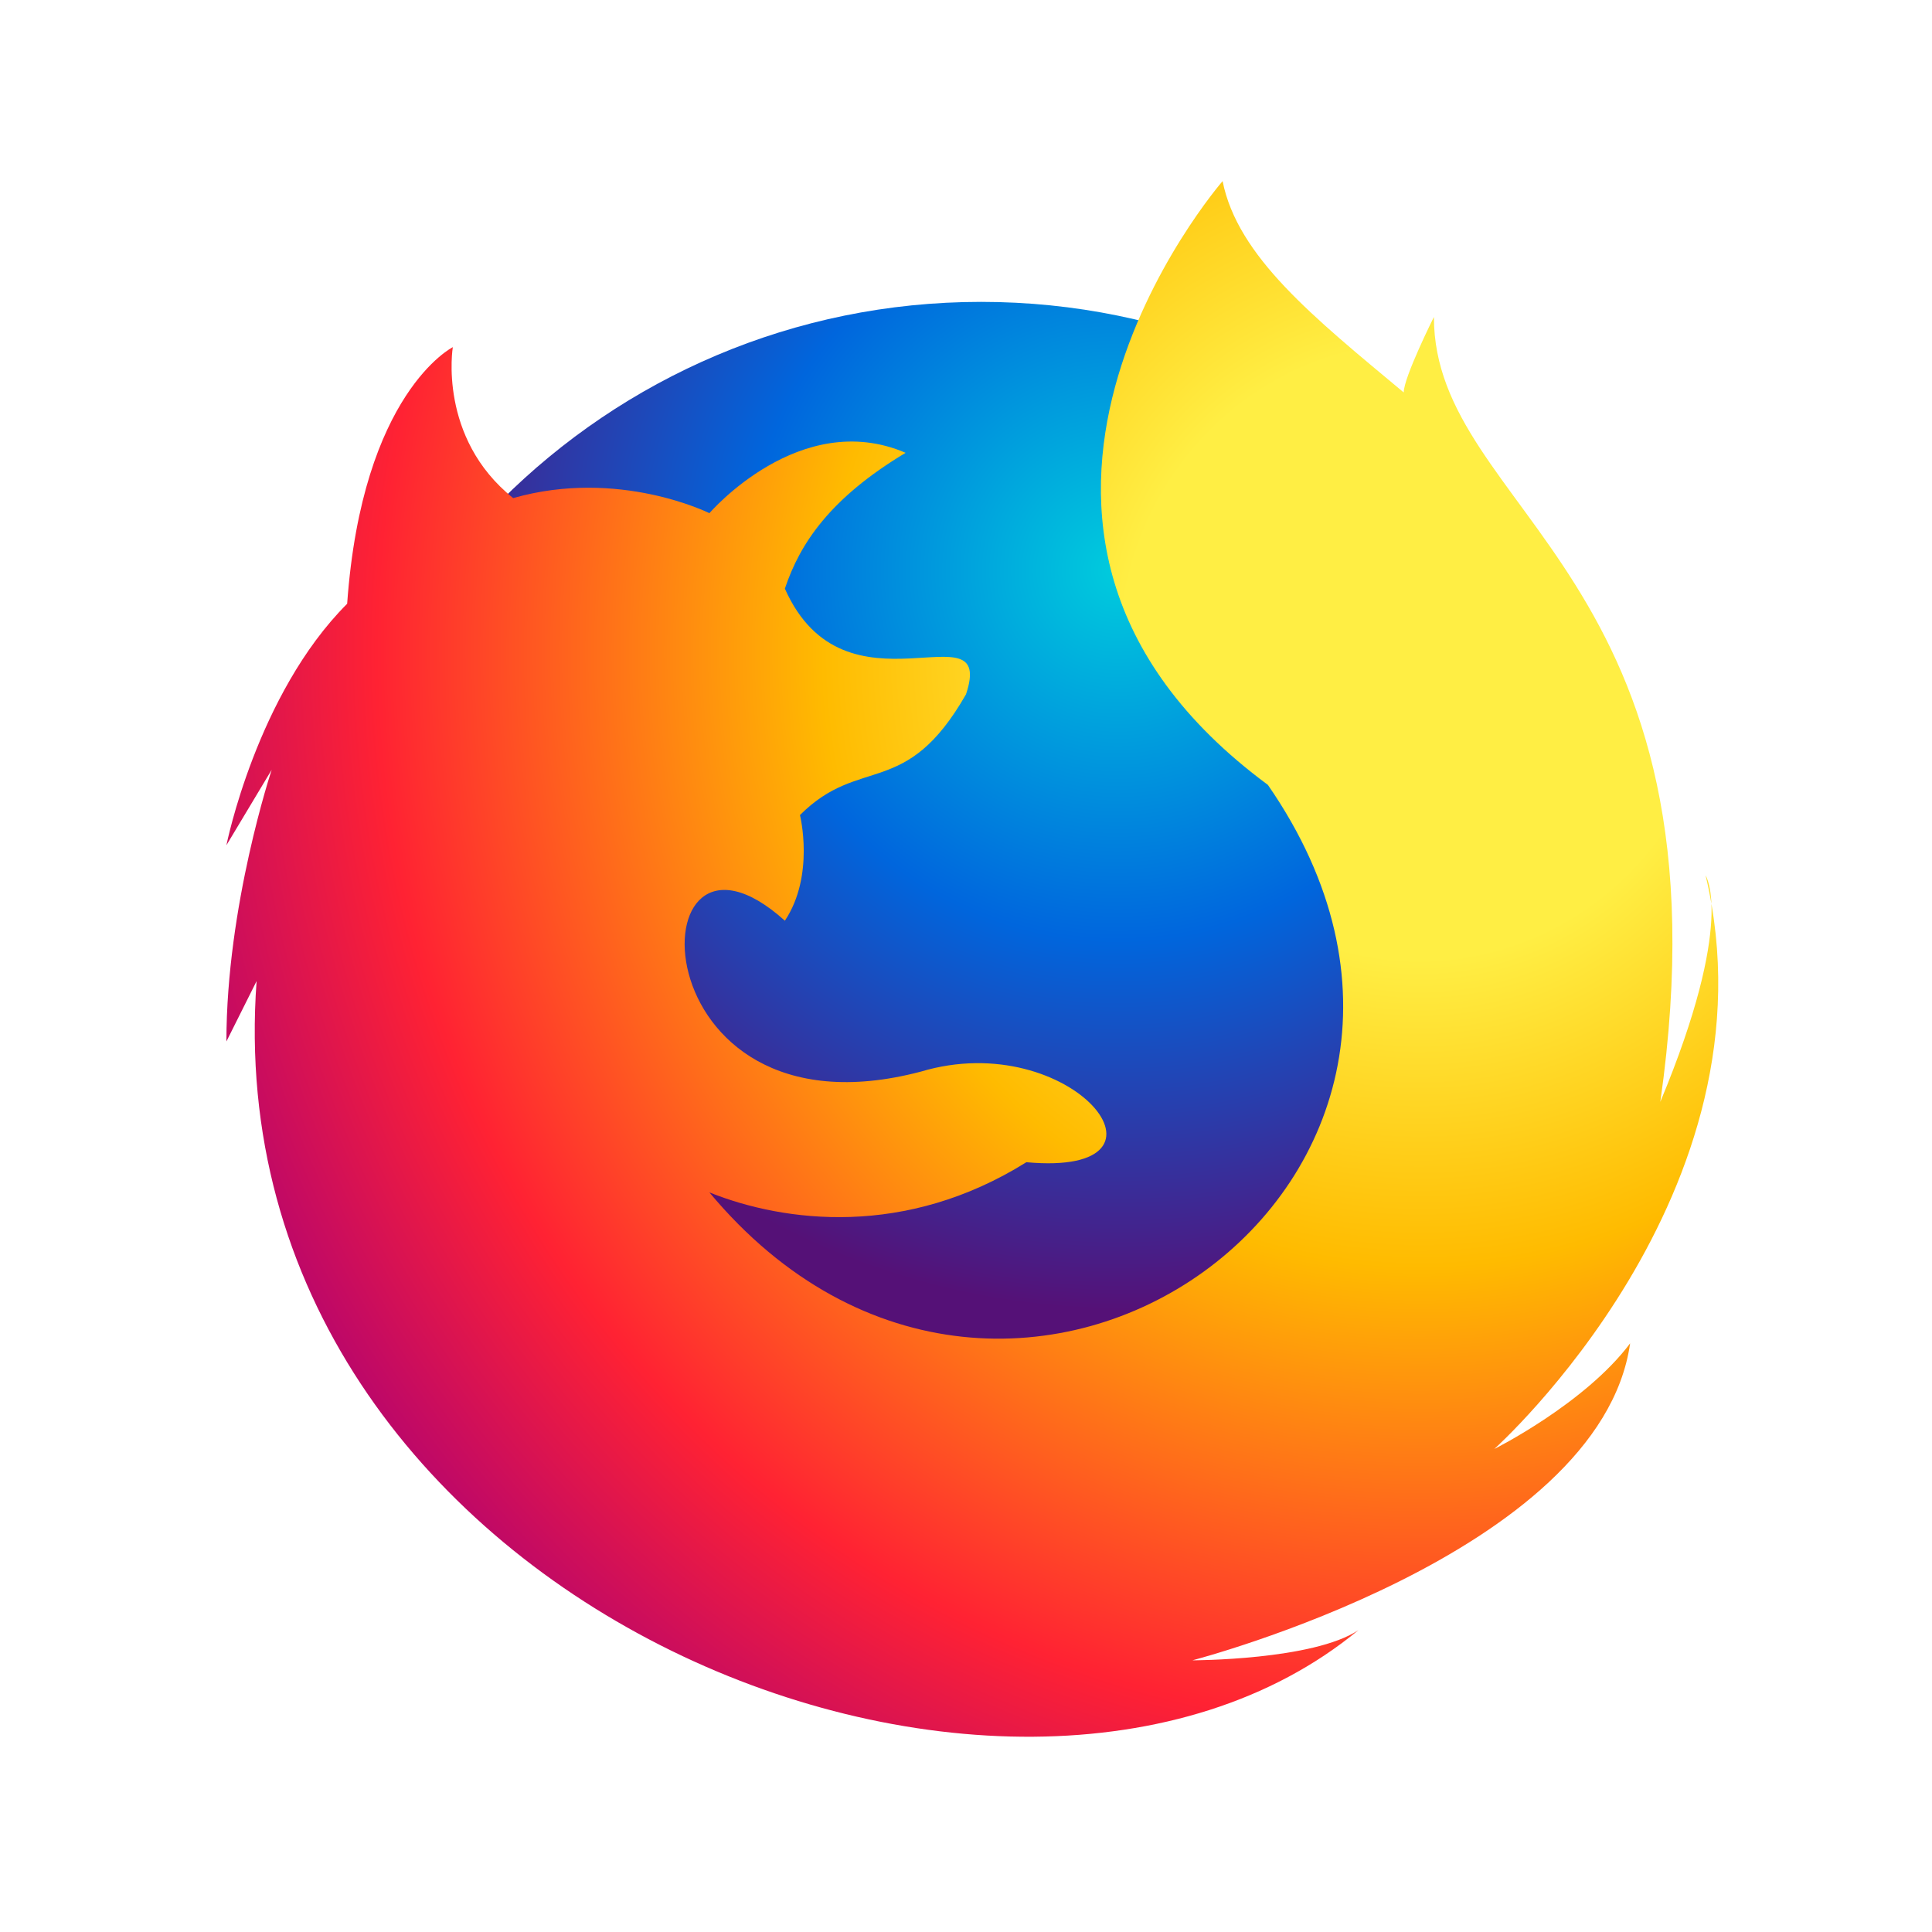
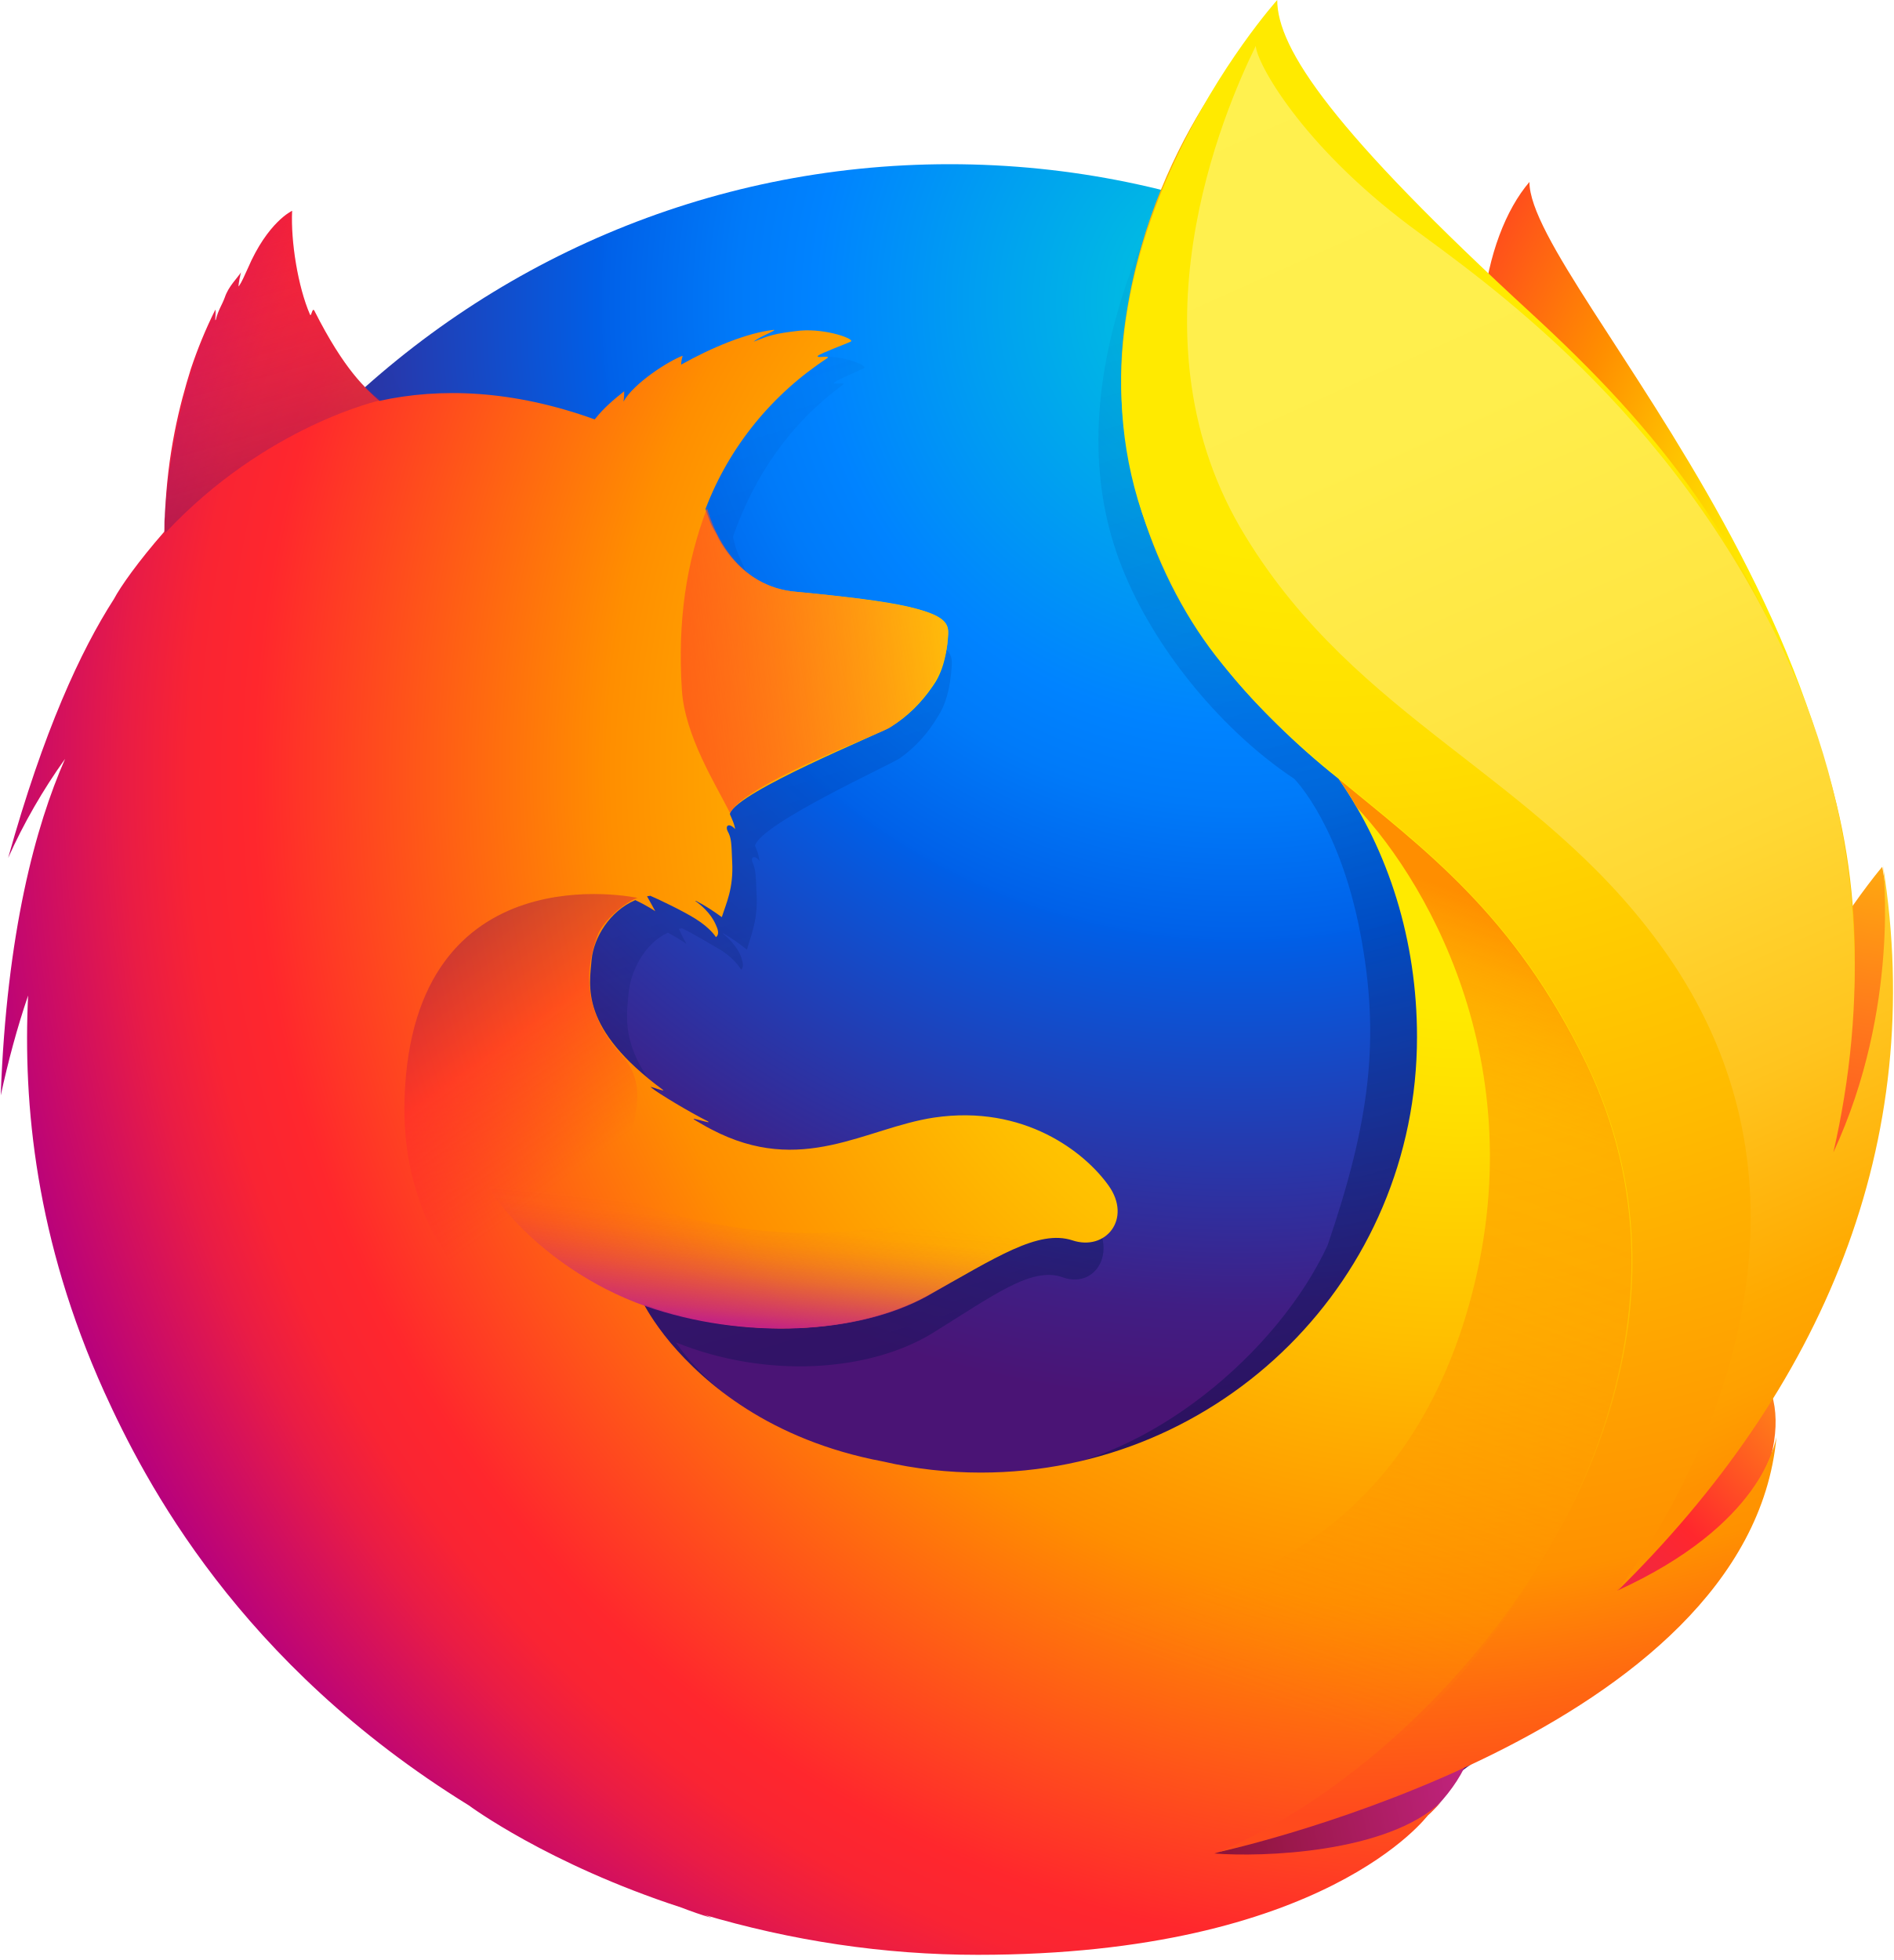
- <svg xmlns="http://www.w3.org/2000/svg" width="18" height="18" viewBox="0 0 512 512">
-   <rect width="512" height="512" rx="15%" fill="none" />
+ <svg xmlns="http://www.w3.org/2000/svg" viewBox="0 0 256 265" version="1.1" preserveAspectRatio="xMidYMid">
  <defs>
-     <radialGradient id="a" cx=".8" cy=".3" r="1">
-       <stop offset=".2" stop-color="#fe4" />
-       <stop offset=".4" stop-color="#fb0" />
-       <stop offset=".7" stop-color="#f23" />
-       <stop offset=".9" stop-color="#a07" />
+     <radialGradient id="SVGID_1_" cx="-14920.226" cy="-8274.071" r="124.382" fx="-14928.161" fy="-8274.071" gradientTransform="matrix(0.7398 2.920152e-02 -4.866920e-02 1.0902 10886.526 9537.696)" gradientUnits="userSpaceOnUse">
+       <stop offset="0.1" style="stop-color:#FFEA00" />
+       <stop offset="0.17" style="stop-color:#FFDE00" />
+       <stop offset="0.28" style="stop-color:#FFBF00" />
+       <stop offset="0.43" style="stop-color:#FF8E00" />
+       <stop offset="0.77" style="stop-color:#FF272D" />
+       <stop offset="0.87" style="stop-color:#E0255A" />
+       <stop offset="0.95" style="stop-color:#CC2477" />
+       <stop offset="1" style="stop-color:#C42482" />
    </radialGradient>
-     <radialGradient id="b" cx=".6" cy=".2" r=".9">
-       <stop offset="0" stop-color="#0cd" />
-       <stop offset=".3" stop-color="#06d" />
-       <stop offset=".6" stop-color="#517" />
+     <radialGradient id="_Path__1_" cx="-8176.534" cy="-7746.301" r="218.273" gradientTransform="matrix(1.1973 0 0 1.1973 9957.373 9315.522)" gradientUnits="userSpaceOnUse">
+       <stop offset="0" style="stop-color:#00CCDA" />
+       <stop offset="0.22" style="stop-color:#0083FF" />
+       <stop offset="0.26" style="stop-color:#007AF9" />
+       <stop offset="0.33" style="stop-color:#0060E8" />
+       <stop offset="0.33" style="stop-color:#005FE7" />
+       <stop offset="0.44" style="stop-color:#2639AD" />
+       <stop offset="0.52" style="stop-color:#401E84" />
+       <stop offset="0.57" style="stop-color:#4A1475" />
    </radialGradient>
+     <linearGradient id="SVGID_2_" gradientUnits="userSpaceOnUse" x1="145.243" y1="481.786" x2="93.837" y2="313.629" gradientTransform="matrix(1 0 0 1 0 -286)">
+       <stop offset="0" style="stop-color:#000F43;stop-opacity:0.4" />
+       <stop offset="0.48" style="stop-color:#001962;stop-opacity:0.17" />
+       <stop offset="1" style="stop-color:#002079;stop-opacity:0" />
+     </linearGradient>
+     <radialGradient id="SVGID_3_" cx="-9132.676" cy="-6696.7" r="73.626" gradientTransform="matrix(1.1875 0.1168 -0.1168 1.1875 10322.184 9194.845)" gradientUnits="userSpaceOnUse">
+       <stop offset="0" style="stop-color:#FFEA00" />
+       <stop offset="0.5" style="stop-color:#FF272D" />
+       <stop offset="1" style="stop-color:#C42482" />
+     </radialGradient>
+     <radialGradient id="SVGID_4_" cx="-9139.338" cy="-6767.297" r="122.948" gradientTransform="matrix(1.1875 0.1168 -0.1168 1.1875 10322.184 9194.845)" gradientUnits="userSpaceOnUse">
+       <stop offset="0" style="stop-color:#FFE900" />
+       <stop offset="0.16" style="stop-color:#FFAF0E" />
+       <stop offset="0.32" style="stop-color:#FF7A1B" />
+       <stop offset="0.47" style="stop-color:#FF4E26" />
+       <stop offset="0.62" style="stop-color:#FF2C2E" />
+       <stop offset="0.76" style="stop-color:#FF1434" />
+       <stop offset="0.89" style="stop-color:#FF0538" />
+       <stop offset="1" style="stop-color:#FF0039" />
+     </radialGradient>
+     <radialGradient id="SVGID_5_" cx="-9121.947" cy="-6653.326" r="112.818" gradientTransform="matrix(1.1875 0.1168 -0.1168 1.1875 10322.184 9194.845)" gradientUnits="userSpaceOnUse">
+       <stop offset="0" style="stop-color:#FF272D" />
+       <stop offset="0.5" style="stop-color:#C42482" />
+       <stop offset="0.99" style="stop-color:#620700" />
+     </radialGradient>
+     <radialGradient id="SVGID_6_" cx="227.574" cy="408.42" r="215.776" fx="235.292" fy="404.605" gradientTransform="matrix(0.9734 0 0 0.9734 -29.4728 -291.7491)" gradientUnits="userSpaceOnUse">
+       <stop offset="0.16" style="stop-color:#FFEA00" />
+       <stop offset="0.23" style="stop-color:#FFDE00" />
+       <stop offset="0.37" style="stop-color:#FFBF00" />
+       <stop offset="0.54" style="stop-color:#FF8E00" />
+       <stop offset="0.76" style="stop-color:#FF272D" />
+       <stop offset="0.8" style="stop-color:#F92433" />
+       <stop offset="0.84" style="stop-color:#E91C45" />
+       <stop offset="0.89" style="stop-color:#CF0E62" />
+       <stop offset="0.94" style="stop-color:#B5007F" />
+     </radialGradient>
+     <radialGradient id="SVGID_7_" cx="215.202" cy="308.35" r="245.92" gradientTransform="matrix(0.9734 0 0 0.9734 -29.4728 -291.7491)" gradientUnits="userSpaceOnUse">
+       <stop offset="0.28" style="stop-color:#FFEA00" />
+       <stop offset="0.4" style="stop-color:#FFDD00" />
+       <stop offset="0.63" style="stop-color:#FFBA00" />
+       <stop offset="0.86" style="stop-color:#FF9100" />
+       <stop offset="0.93" style="stop-color:#FF6711" />
+       <stop offset="0.99" style="stop-color:#FF4A1D" />
+     </radialGradient>
+     <linearGradient id="SVGID_8_" gradientUnits="userSpaceOnUse" x1="-9348.662" y1="-6754.194" x2="-9266.217" y2="-6775.209" gradientTransform="matrix(1.22 0.12 -0.12 1.22 10634.76 9460)">
+       <stop offset="0" style="stop-color:#C42482;stop-opacity:0.5" />
+       <stop offset="0.47" style="stop-color:#FF272D;stop-opacity:0.5" />
+       <stop offset="0.49" style="stop-color:#FF2C2C;stop-opacity:0.51" />
+       <stop offset="0.68" style="stop-color:#FF7A1A;stop-opacity:0.72" />
+       <stop offset="0.83" style="stop-color:#FFB20D;stop-opacity:0.87" />
+       <stop offset="0.94" style="stop-color:#FFD605;stop-opacity:0.96" />
+       <stop offset="1" style="stop-color:#FFE302" />
+     </linearGradient>
+     <linearGradient id="SVGID_9_" gradientUnits="userSpaceOnUse" x1="103.092" y1="-1126.781" x2="88.439" y2="-1164.334" gradientTransform="matrix(0.99 0.1 -0.1 0.99 -175.62 1176.21)">
+       <stop offset="0" style="stop-color:#891551;stop-opacity:0.6" />
+       <stop offset="1" style="stop-color:#C42482;stop-opacity:0" />
+     </linearGradient>
+     <linearGradient id="SVGID_10_" gradientUnits="userSpaceOnUse" x1="-193.279" y1="534.177" x2="-168.009" y2="562.877" gradientTransform="matrix(0.99 0.1 -0.1 0.99 303.51 -384.2)">
+       <stop offset="1.000000e-02" style="stop-color:#891551;stop-opacity:0.5" />
+       <stop offset="0.48" style="stop-color:#FF272D;stop-opacity:0.5" />
+       <stop offset="1" style="stop-color:#FF272D;stop-opacity:0" />
+     </linearGradient>
+     <linearGradient id="SVGID_11_" gradientUnits="userSpaceOnUse" x1="-144.684" y1="583.677" x2="-144.665" y2="563.596" gradientTransform="matrix(0.99 0.1 -0.1 0.99 303.51 -384.2)">
+       <stop offset="0" style="stop-color:#C42482" />
+       <stop offset="8.000000e-02" style="stop-color:#C42482;stop-opacity:0.81" />
+       <stop offset="0.21" style="stop-color:#C42482;stop-opacity:0.57" />
+       <stop offset="0.33" style="stop-color:#C42482;stop-opacity:0.36" />
+       <stop offset="0.45" style="stop-color:#C42482;stop-opacity:0.2" />
+       <stop offset="0.56" style="stop-color:#C42482;stop-opacity:9.000000e-02" />
+       <stop offset="0.67" style="stop-color:#C42482;stop-opacity:2.000000e-02" />
+       <stop offset="0.77" style="stop-color:#C42482;stop-opacity:0" />
+     </linearGradient>
+     <linearGradient id="SVGID_12_" gradientUnits="userSpaceOnUse" x1="166.591" y1="295.714" x2="248.667" y2="479.246" gradientTransform="matrix(1 0 0 1 0 -286)">
+       <stop offset="0" style="stop-color:#FFF14F" />
+       <stop offset="0.27" style="stop-color:#FFEE4C" />
+       <stop offset="0.45" style="stop-color:#FFE643" />
+       <stop offset="0.61" style="stop-color:#FFD834" />
+       <stop offset="0.76" style="stop-color:#FFC41E" />
+       <stop offset="0.89" style="stop-color:#FFAB02" />
+       <stop offset="0.9" style="stop-color:#FFA900" />
+       <stop offset="0.95" style="stop-color:#FFA000" />
+       <stop offset="1" style="stop-color:#FF9100" />
+     </linearGradient>
+     <linearGradient id="SVGID_13_" gradientUnits="userSpaceOnUse" x1="182.888" y1="401.274" x2="144.011" y2="505.662" gradientTransform="matrix(1 0 0 1 0 -286)">
+       <stop offset="0" style="stop-color:#FF8E00" />
+       <stop offset="4.000000e-02" style="stop-color:#FF8E00;stop-opacity:0.86" />
+       <stop offset="8.000000e-02" style="stop-color:#FF8E00;stop-opacity:0.73" />
+       <stop offset="0.13" style="stop-color:#FF8E00;stop-opacity:0.63" />
+       <stop offset="0.18" style="stop-color:#FF8E00;stop-opacity:0.56" />
+       <stop offset="0.23" style="stop-color:#FF8E00;stop-opacity:0.51" />
+       <stop offset="0.28" style="stop-color:#FF8E00;stop-opacity:0.5" />
+       <stop offset="0.39" style="stop-color:#FF8E00;stop-opacity:0.48" />
+       <stop offset="0.52" style="stop-color:#FF8E00;stop-opacity:0.42" />
+       <stop offset="0.68" style="stop-color:#FF8E00;stop-opacity:0.31" />
+       <stop offset="0.84" style="stop-color:#FF8E00;stop-opacity:0.17" />
+       <stop offset="1" style="stop-color:#FF8E00;stop-opacity:0" />
+     </linearGradient>
  </defs>
-   <g transform="scale(4)">
-     <circle cx="65" cy="65" r="45" fill="url(#b)" />
-     <path d="M17 65c-3 41 50 62 73 43c-3 2-11 2-11 2s27-7 29-21c-3 4-9 7-9 7s19-17 14-38c0 0 2 3-3 15c5-35-15-39-15-52c0 0-2 4-2 5c-6-5-11-9-12-14c0 0-20 23 3 40c18 26-17 51-37 27c5 2 13 3 21-2c11 1 3-9-7-6c-19 5-19-19-9-10c2-3 1-7 1-7c4-4 7-1 11-8c2-6-8 2-12-7c1-3 3-6 8-9c-7-3-13 4-13 4s-6-3-13-1c-5-4-4-10-4-10s-6 3-7 17c-6 6-8 16-8 16l3-5c0 0-3 9-3 18" fill="url(#a)" />
+   <g>
+     <path fill="url(#SVGID_1_)" d="M206.8,24.6c-6.4,7.5-9.4,24.3-2.9,41.4s16.5,13.4,22.7,30.8c8.2,23,4.4,53.9,4.4,53.9 s9.9,28.6,16.8-1.8C263.1,91.8,206.8,38.7,206.8,24.6z" />
+     <path id="_Path_" fill="url(#_Path__1_)" d="M128.4,261.7c65.9,0,119.2-53.6,119.2-119.8S194.2,22.2,128.4,22.2S9.3,75.8 9.3,141.9   C9.2,208.1,62.6,261.7,128.4,261.7z" />
+     <path fill="url(#SVGID_2_)" d="M217.7,215.8c-2.6,1.8-5.3,3.4-8.1,4.9c3.7-5.5,7.2-11.1,10.3-16.9c2.5-2.8,4.9-5.5,6.8-8.5   c0.9-1.5,2-3.2,3.1-5.3c6.7-12.1,14.1-31.6,14.3-51.6v-1.5c0-5-0.5-10.1-1.5-15c0.1,0.4,0.1,0.8,0.2,1.2c-0.1-0.3-0.1-0.6-0.2-0.9   c0.1,0.5,0.2,1.1,0.3,1.6c1.4,11.6,0.4,22.9-4.5,31.3c-0.1,0.1-0.2,0.2-0.2,0.4c2.5-12.7,3.4-26.7,0.6-40.7c0,0-1.1-6.8-9.5-27.5   c-4.8-11.9-13.4-21.7-20.9-28.8c-6.6-8.2-12.7-13.7-16-17.2c-6.9-7.3-9.8-12.8-11-16.3c-1-0.5-14.3-13.4-15.3-13.9   c-5.8,9-23.9,37-15.3,63.1c3.9,11.9,13.8,24.2,24.2,31.1c0.5,0.5,6.2,6.7,8.9,20.7c2.8,14.5,1.3,25.7-4.4,42.4   c-6.8,14.6-24.2,29.1-40.5,30.6c-34.8,3.2-47.6-17.5-47.6-17.5c12.4,5,26.2,3.9,34.6-1.2c8.4-5.2,13.5-9.1,17.7-7.6   c4.1,1.5,7.3-2.9,4.4-7.5c-4.6-7.1-13-10.7-21.3-9.3c-8.4,1.4-16.2,8.1-27.2,1.6c-0.7-0.4-1.4-0.9-2.1-1.4s2.4,0.7,1.6,0.2   c-2.1-1.2-6-3.7-6.9-4.6c-0.2-0.2,1.7,0.6,1.5,0.4c-10.3-8.5-9-14.3-8.7-17.9c0.3-2.9,2.1-6.6,5.3-8.1c1.5,0.8,2.5,1.5,2.5,1.5   s-0.7-1.3-1-2c0.1-0.1,0.2,0,0.4-0.1c1.3,0.6,4,2.2,5.5,3.1c1.9,1.3,2.5,2.5,2.5,2.5s0.5-0.3,0.1-1.4c-0.1-0.5-0.7-2-2.6-3.5h0.1   c1.1,0.6,2.2,1.4,3.2,2.2c0.5-1.9,1.5-3.9,1.3-7.5c-0.1-2.5-0.1-3.2-0.5-4.2c-0.4-0.8,0.2-1.2,0.9-0.3c-0.1-0.7-0.3-1.4-0.6-2v-0.1   c0.9-3,18.3-10.9,19.6-11.8c2.1-1.5,3.8-3.4,5.1-5.6c1-1.5,1.7-3.7,1.9-7c0.1-2.4-1-4-18.7-5.8c-4.8-0.5-7.7-4-9.3-7.2   c-0.3-0.7-0.6-1.3-0.9-2s-0.5-1.5-0.7-2.3c2.9-8.3,7.7-15.3,14.9-20.6c0.4-0.4-1.6,0.1-1.2-0.3c0.5-0.4,3.4-1.6,4-1.9   c0.7-0.3-2.9-1.9-6.1-1.5s-3.9,0.8-5.7,1.5c0.7-0.7,3-1.7,2.5-1.6c-3.5,0.5-7.8,2.6-11.5,4.9c0-0.4,0.1-0.8,0.2-1.2   c-1.7,0.7-6,3.7-7.2,6.2c0.1-0.5,0.1-1,0.1-1.5c-1.3,1.1-2.5,2.3-3.5,3.7L85,60.5c-10-4-18.9-4.3-26.3-2.5c-1.6-1.6-2.4-0.4-6.2-8.6   c-0.3-0.5,0.2,0.5,0,0c-0.6-1.6,0.4,2.1,0,0c-6.2,5-14.4,10.6-18.4,14.5c0,0.2,4.6-1.3,0,0c-1.6,0.5-1.5,1.4-1.7,10.1   c-0.1,0.7,0,1.4-0.1,2c-3.2,4-5.3,7.4-6.1,9.2c-4.1,7-8.6,18-12.9,35.3c1.9-4.7,4.2-9.2,6.9-13.5c-3.6,9.2-7.1,23.7-7.8,45.9   c0.9-4.6,2-9.1,3.4-13.6c-0.9,18.5,2.3,36.9,9.3,54c2.5,6.1,6.6,15.4,13.7,25.6c22.2,23.3,53.4,37.8,88,37.8   C162.9,256.7,195.4,240.9,217.7,215.8z" />
+     <path fill="url(#SVGID_3_)" d="M190.9,232.7c43.7-5.1,63.1-50.1,38.2-51C206.7,181,170.2,235.1,190.9,232.7z" />
+     <path fill="url(#SVGID_4_)" d="M232.3,172.5c30.1-17.5,22.2-55.3,22.2-55.3s-11.6,13.5-19.5,35C227.3,173.5,214.2,183.1,232.3,172.5   z" />
+     <path fill="url(#SVGID_5_)" d="M136.8,255.1c42,13.4,78-19.7,55.8-30.7C172.4,214.5,116.9,248.8,136.8,255.1z" />
+     <path fill="url(#SVGID_6_)" d="M235.5,188.6c1-1.4,2.4-6,3.6-8.1c7.4-12,7.5-21.5,7.5-21.7c4.5-22.3,4.1-31.5,1.3-48.3   c-2.2-13.6-11.9-33.1-20.3-42.4c-8.6-9.7-2.6-6.5-10.9-13.6c-7.3-8.1-14.5-16.2-18.3-19.4c-28-23.4-27.4-28.4-26.8-29.2   c-0.1,0.1-0.2,0.2-0.4,0.4c-0.3-1.3-0.6-2.4-0.6-2.4S155.2,19.1,152,44.6c-2.1,16.6,4.1,34,13.2,45.1c4.7,5.8,10,11,15.8,15.6l0,0   c6.8,9.8,10.6,21.9,10.6,34.9c0,32.6-26.4,58.9-59,58.9c-4.4,0-8.9-0.5-13.2-1.5c-15.4-2.9-24.2-10.7-28.7-16   c-2.5-3-3.6-5.2-3.6-5.2c13.8,4.9,29,3.9,38.3-1.2c9.3-5.2,15-9,19.6-7.5c4.5,1.5,8.1-2.9,4.9-7.4c-3.2-4.5-11.4-11-23.6-9.2   c-9.3,1.4-17.9,8-30.1,1.6c-0.8-0.4-1.6-0.9-2.3-1.3c-0.8-0.5,2.6,0.7,1.8,0.2c-2.4-1.2-6.6-3.7-7.7-4.6c-0.2-0.2,1.8,0.6,1.7,0.4   c-11.4-8.4-10-14.1-9.7-17.7c0.3-2.9,2.4-6.5,5.9-8c1.7,0.8,2.7,1.5,2.7,1.5s-0.7-1.3-1.1-2c0.1-0.1,0.3,0,0.4-0.1   c1.4,0.6,4.5,2.1,6.1,3.1c2.1,1.3,2.8,2.5,2.8,2.5s0.6-0.3,0.1-1.4c-0.2-0.5-0.8-2-2.9-3.5h0.1c1.2,0.6,2.4,1.4,3.5,2.2   c0.6-1.9,1.6-3.9,1.4-7.5c-0.1-2.5-0.1-3.2-0.6-4.1c-0.4-0.8,0.2-1.2,1-0.3c-0.1-0.7-0.4-1.3-0.7-2V110c1-3,20.3-10.8,21.7-11.7   c2.3-1.4,4.2-3.3,5.7-5.5c1.1-1.5,1.9-3.7,2.1-7c0.1-1.5-0.4-2.6-5.5-3.8c-3.1-0.7-7.8-1.3-15.2-2c-5.3-0.5-8.5-3.9-10.3-7.1   c-0.3-0.7-0.7-1.3-1-1.9c-0.3-0.7-0.6-1.5-0.8-2.2c3.2-8.4,9-15.5,16.5-20.4c0.4-0.4-1.7,0.1-1.3-0.3c0.5-0.4,3.8-1.6,4.4-1.9   c0.8-0.3-3.2-1.8-6.8-1.5c-3.6,0.4-4.3,0.7-6.3,1.5c0.8-0.7,3.3-1.6,2.7-1.6C101,45,96.2,47,92.1,49.3c0-0.4,0.1-0.8,0.2-1.2   c-1.9,0.7-6.6,3.7-8,6.2c0.1-0.5,0.1-1,0.1-1.4c-1.4,1.1-2.8,2.3-3.9,3.7l-0.1,0.1c-11.1-4-20.9-4.3-29.1-2.5   c-1.8-1.6-4.7-4.1-8.8-12.2c-0.3-0.5-0.4,1-0.6,0.5c-1.6-3.7-2.6-9.8-2.4-14c0,0-3.3,1.5-6,7.8c-0.5,1.1-0.8,1.8-1.2,2.4   c-0.2,0.2,0.3-2.1,0.3-1.9c-0.5,0.8-1.7,1.9-2.2,3.4c-0.4,1.1-0.9,1.7-1.2,3l-0.1,0.1c0-0.4,0.1-1.6,0-1.4c-1.3,2.6-2.4,5.3-3.3,8   c-1.5,4.8-3.2,11.4-3.5,20c-0.1,0.6,0,1.4-0.1,2c-3.5,4-5.9,7.4-6.8,9.1c-4.5,7-9.5,17.8-14.3,35c2.1-4.7,4.7-9.2,7.7-13.4   c-4,9.1-7.9,23.5-8.7,45.5c1-4.6,2.2-9.1,3.7-13.5c-0.7,14.7,1,33,10.3,53.6c5.5,12.1,18.2,36.7,49.3,55.9l0,0   c0,0,10.6,7.9,28.7,13.8c1.3,0.5,2.7,1,4.1,1.4c-0.4-0.2-0.9-0.4-1.3-0.5c12.1,3.6,24.6,5.5,37.3,5.5c47,0,60.9-18.9,60.9-18.9   l-0.1,0.1c0.7-0.6,1.3-1.3,1.9-1.9c-7.4,7-24.4,7.5-30.7,7c10.8-3.2,17.9-5.9,31.7-11.1c1.6-0.6,3.3-1.3,5-2.1l0.5-0.3   c0.3-0.2,0.7-0.3,1-0.5c6.7-3.2,13.1-7.1,18.9-11.8c13.9-11.1,16.9-21.9,18.5-29c-0.2,0.7-0.9,2.3-1.4,3.3   c-3.6,7.6-11.5,12.4-20.1,16.4c4.1-5.4,7.9-11,11.4-16.8C232.5,195.9,233.3,191.5,235.5,188.6z" />
+     <path fill="url(#SVGID_7_)" d="M218.6,215.1c5.7-6.2,10.7-13.4,14.6-21.5c9.9-20.8,25.2-55.5,13.2-91.6   c-9.5-28.6-22.6-44.2-39.2-59.5c-27-24.8-34.5-35.9-34.5-42.5c0,0-31.2,34.7-17.7,71s41.2,34.9,59.5,72.7   c21.6,44.5-17.4,93.1-49.7,106.7c2-0.4,71.7-16.2,75.4-56.1C240,195,238.4,206.1,218.6,215.1z" />
+     <path fill="url(#SVGID_8_)" d="M128.2,85.8c0.1-2.4-1.1-3.9-20.6-5.8c-8-0.7-11.1-8.1-12-11.3c-2.8,7.4-4,15.2-3.4,24.6   c0.4,6.2,4.6,12.8,6.5,16.6c0,0,0.4-0.6,0.6-0.8c3.7-3.9,19.3-9.8,20.8-10.6C121.8,97.5,128,93,128.2,85.8z" />
+     <path fill="url(#SVGID_9_)" d="M42.5,42c-0.3-0.5-0.4,1-0.6,0.5c-1.6-3.7-2.6-9.7-2.3-14c0,0-3.3,1.5-6,7.8   c-0.5,1.1-0.8,1.8-1.2,2.4c-0.2,0.2,0.3-2.1,0.3-1.9c-0.5,0.8-1.7,1.9-2.2,3.3c-0.4,1.1-0.9,1.8-1.2,3.2c-0.1,0.4,0.1-1.7,0-1.4   c-6.4,12.3-7.6,30.9-6.9,30.1C36,57.5,51.5,54.1,51.5,54.1C49.6,52.9,46,49.3,42.5,42L42.5,42z" />
+     <path fill="url(#SVGID_10_)" d="M93.9,193.4c-18.7-8-40-19.3-39.2-44.9c1.1-33.7,31.5-27.1,31.5-27.1c-1.1,0.3-4.2,2.5-5.3,4.8   c-1.1,2.9-3.2,9.5,3.1,16.4c10,10.8-20.5,25.6,26.5,53.6C111.7,196.8,99.5,195.8,93.9,193.4L93.9,193.4z" />
+     <path fill="url(#SVGID_11_)" d="M87.3,176.6c13.3,4.6,28.7,3.8,38-1.3c6.2-3.5,14.2-9,19-7.6c-4.2-1.7-7.4-2.5-11.3-2.6   c-0.7,0-1.4,0-2.1-0.1c-1.4,0-2.8,0.1-4.2,0.2c-2.4,0.2-5,1.7-7.4,1.5c-0.1,0,2.3-1,2.1-1c-1.3,0.3-2.7,0.3-4.1,0.5   c-0.9,0.1-1.7,0.2-2.7,0.3c-27.7,2.3-51-15-51-15C61.6,158.1,72.5,171.4,87.3,176.6L87.3,176.6z" />
+     <path fill="url(#SVGID_12_)" d="M218.5,215.3c28-27.5,42.1-60.8,36.1-98.3c0,0,2.4,19.2-6.7,38.8c4.4-19.2,4.9-43-6.7-67.7   c-15.4-32.9-40.8-50.3-50.5-57.5c-14.7-11-20.8-22.1-20.9-24.4c-4.4,9-17.7,39.8-1.4,66.3c15.2,24.9,39.2,32.2,55.9,55   C255.3,169.6,218.5,215.3,218.5,215.3z" />
+     <path fill="url(#SVGID_13_)" d="M214.5,143.8c-9.8-20.2-22-29-33.5-38.5c1.3,1.9,1.7,2.5,2.4,3.8c10.2,10.8,25.1,37.2,14.3,70.4   c-20.5,62.4-102.3,33-110.9,24.8c3.5,36.1,63.9,53.4,103.3,30C212.4,212.9,230.5,176.9,214.5,143.8z" />
  </g>
</svg>
